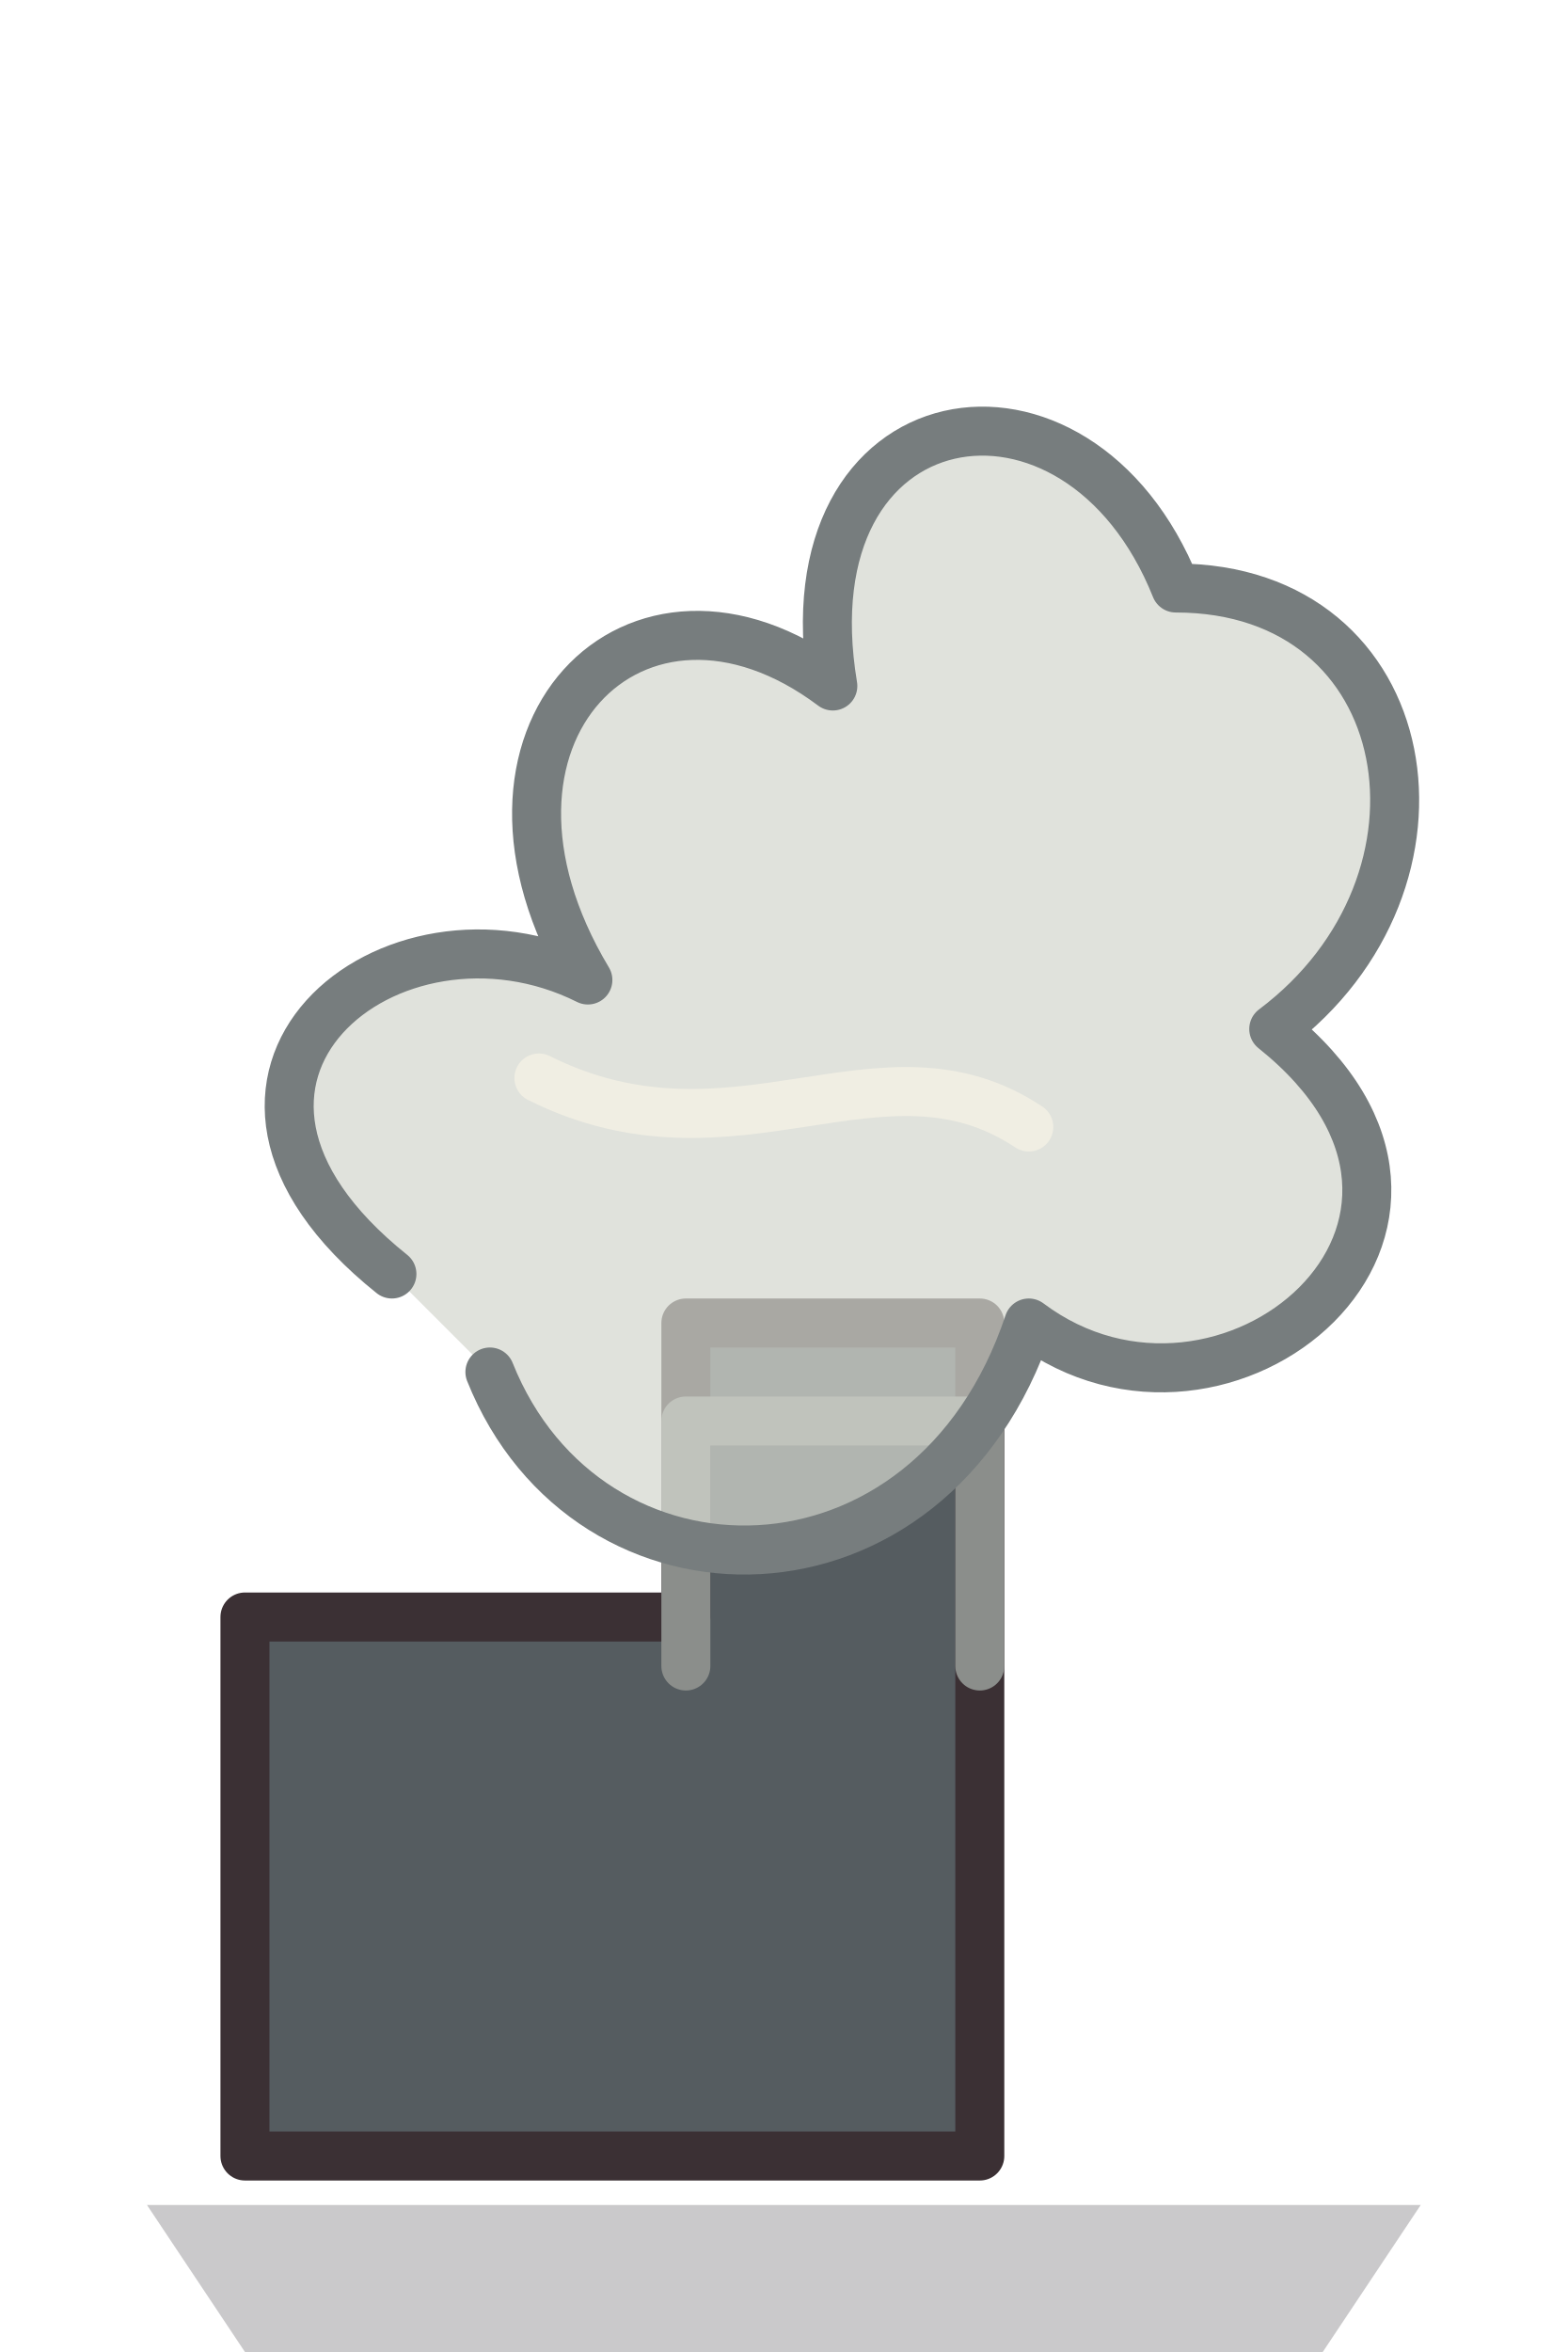
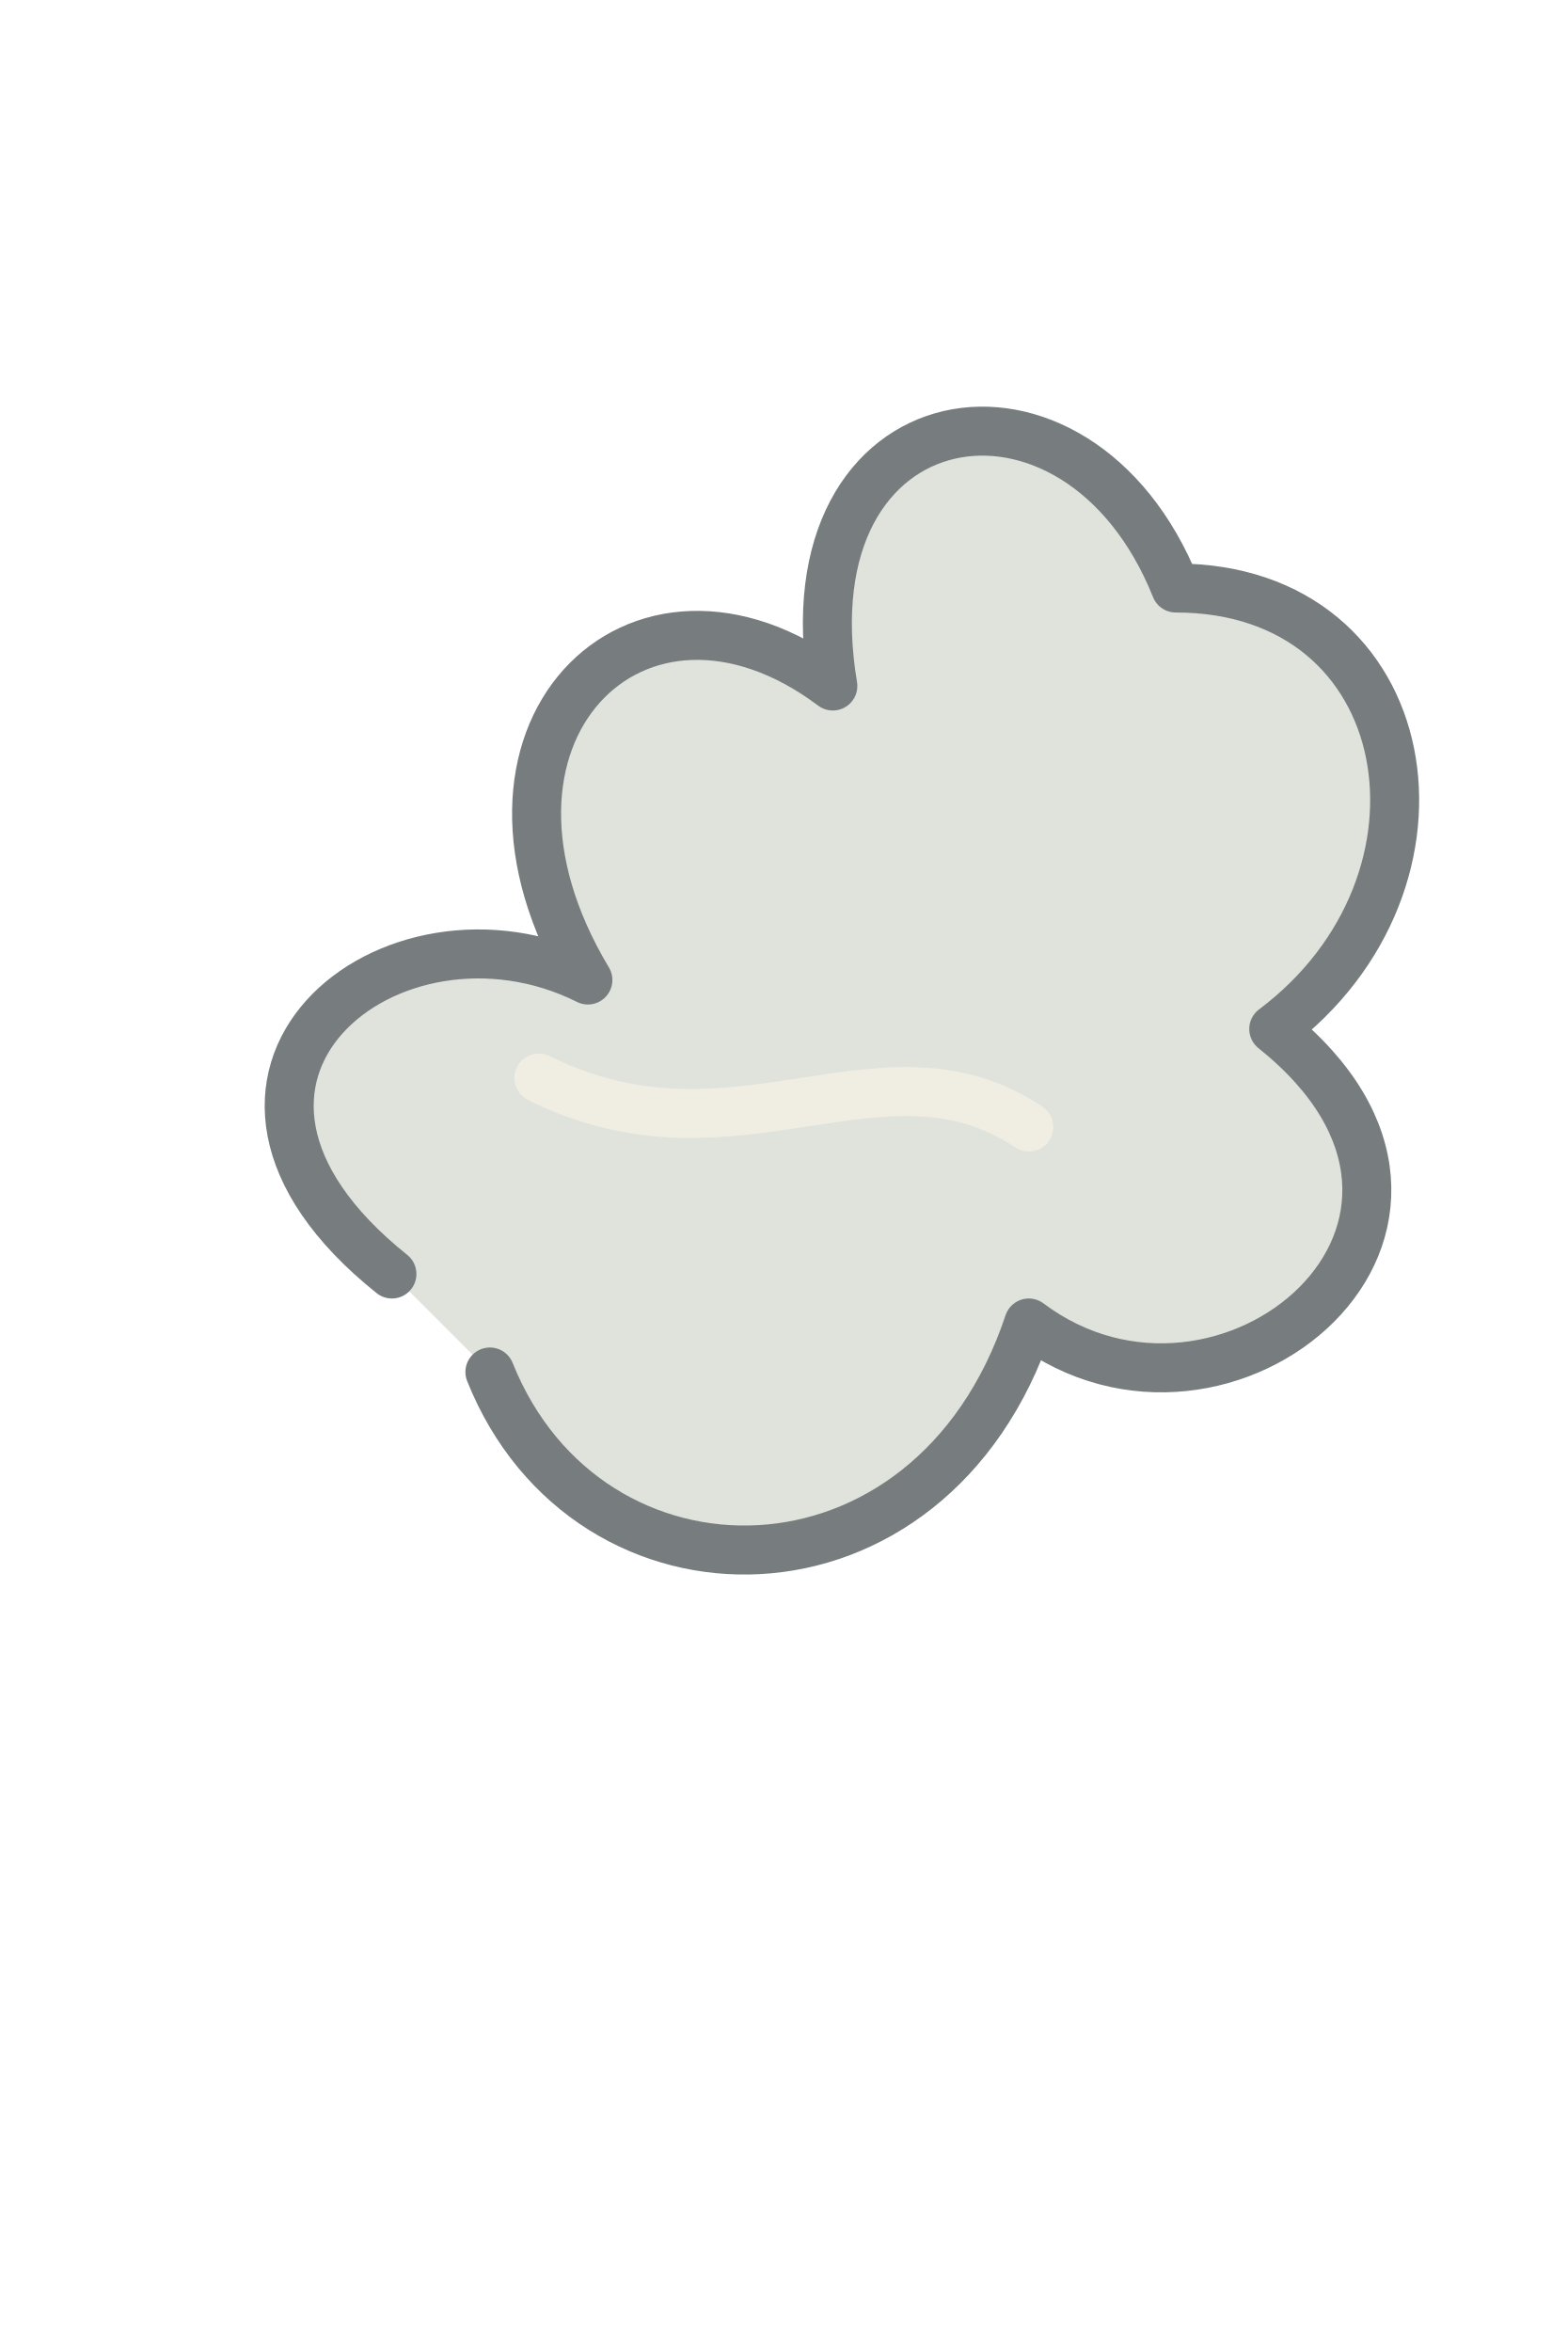
<svg xmlns="http://www.w3.org/2000/svg" width="32" height="48" viewBox="0 0 32 48" shape-rendering="geometricPrecision" stroke="#3b3034" stroke-linejoin="round" stroke-linecap="round">
-   <path d="M3 45H29L27 48H5Z" fill="#221f28" fill-opacity="0.24" stroke="none" />
-   <path d="M5 44V33H14V27H20V44Z" fill="#555c60" stroke-width="1" />
-   <path d="M14 34V29H20V34" fill="none" stroke="#8b8e8b" stroke-width="1" />
  <path d="M8 26C3 22 8 18 12 20C9 15 13 11 17 14C16 8 22 7 24 12C29 12 30 18 26 21C31 25 25 30 21 27C19 33 12 33 10 28" fill="#d5d7cf" fill-opacity="0.72" stroke="#777d7e" stroke-width="1" />
  <path d="M11 22C15 24 18 21 21 23" fill="none" stroke="#f0eee3" stroke-width="1" stroke-linecap="round" />
</svg>
